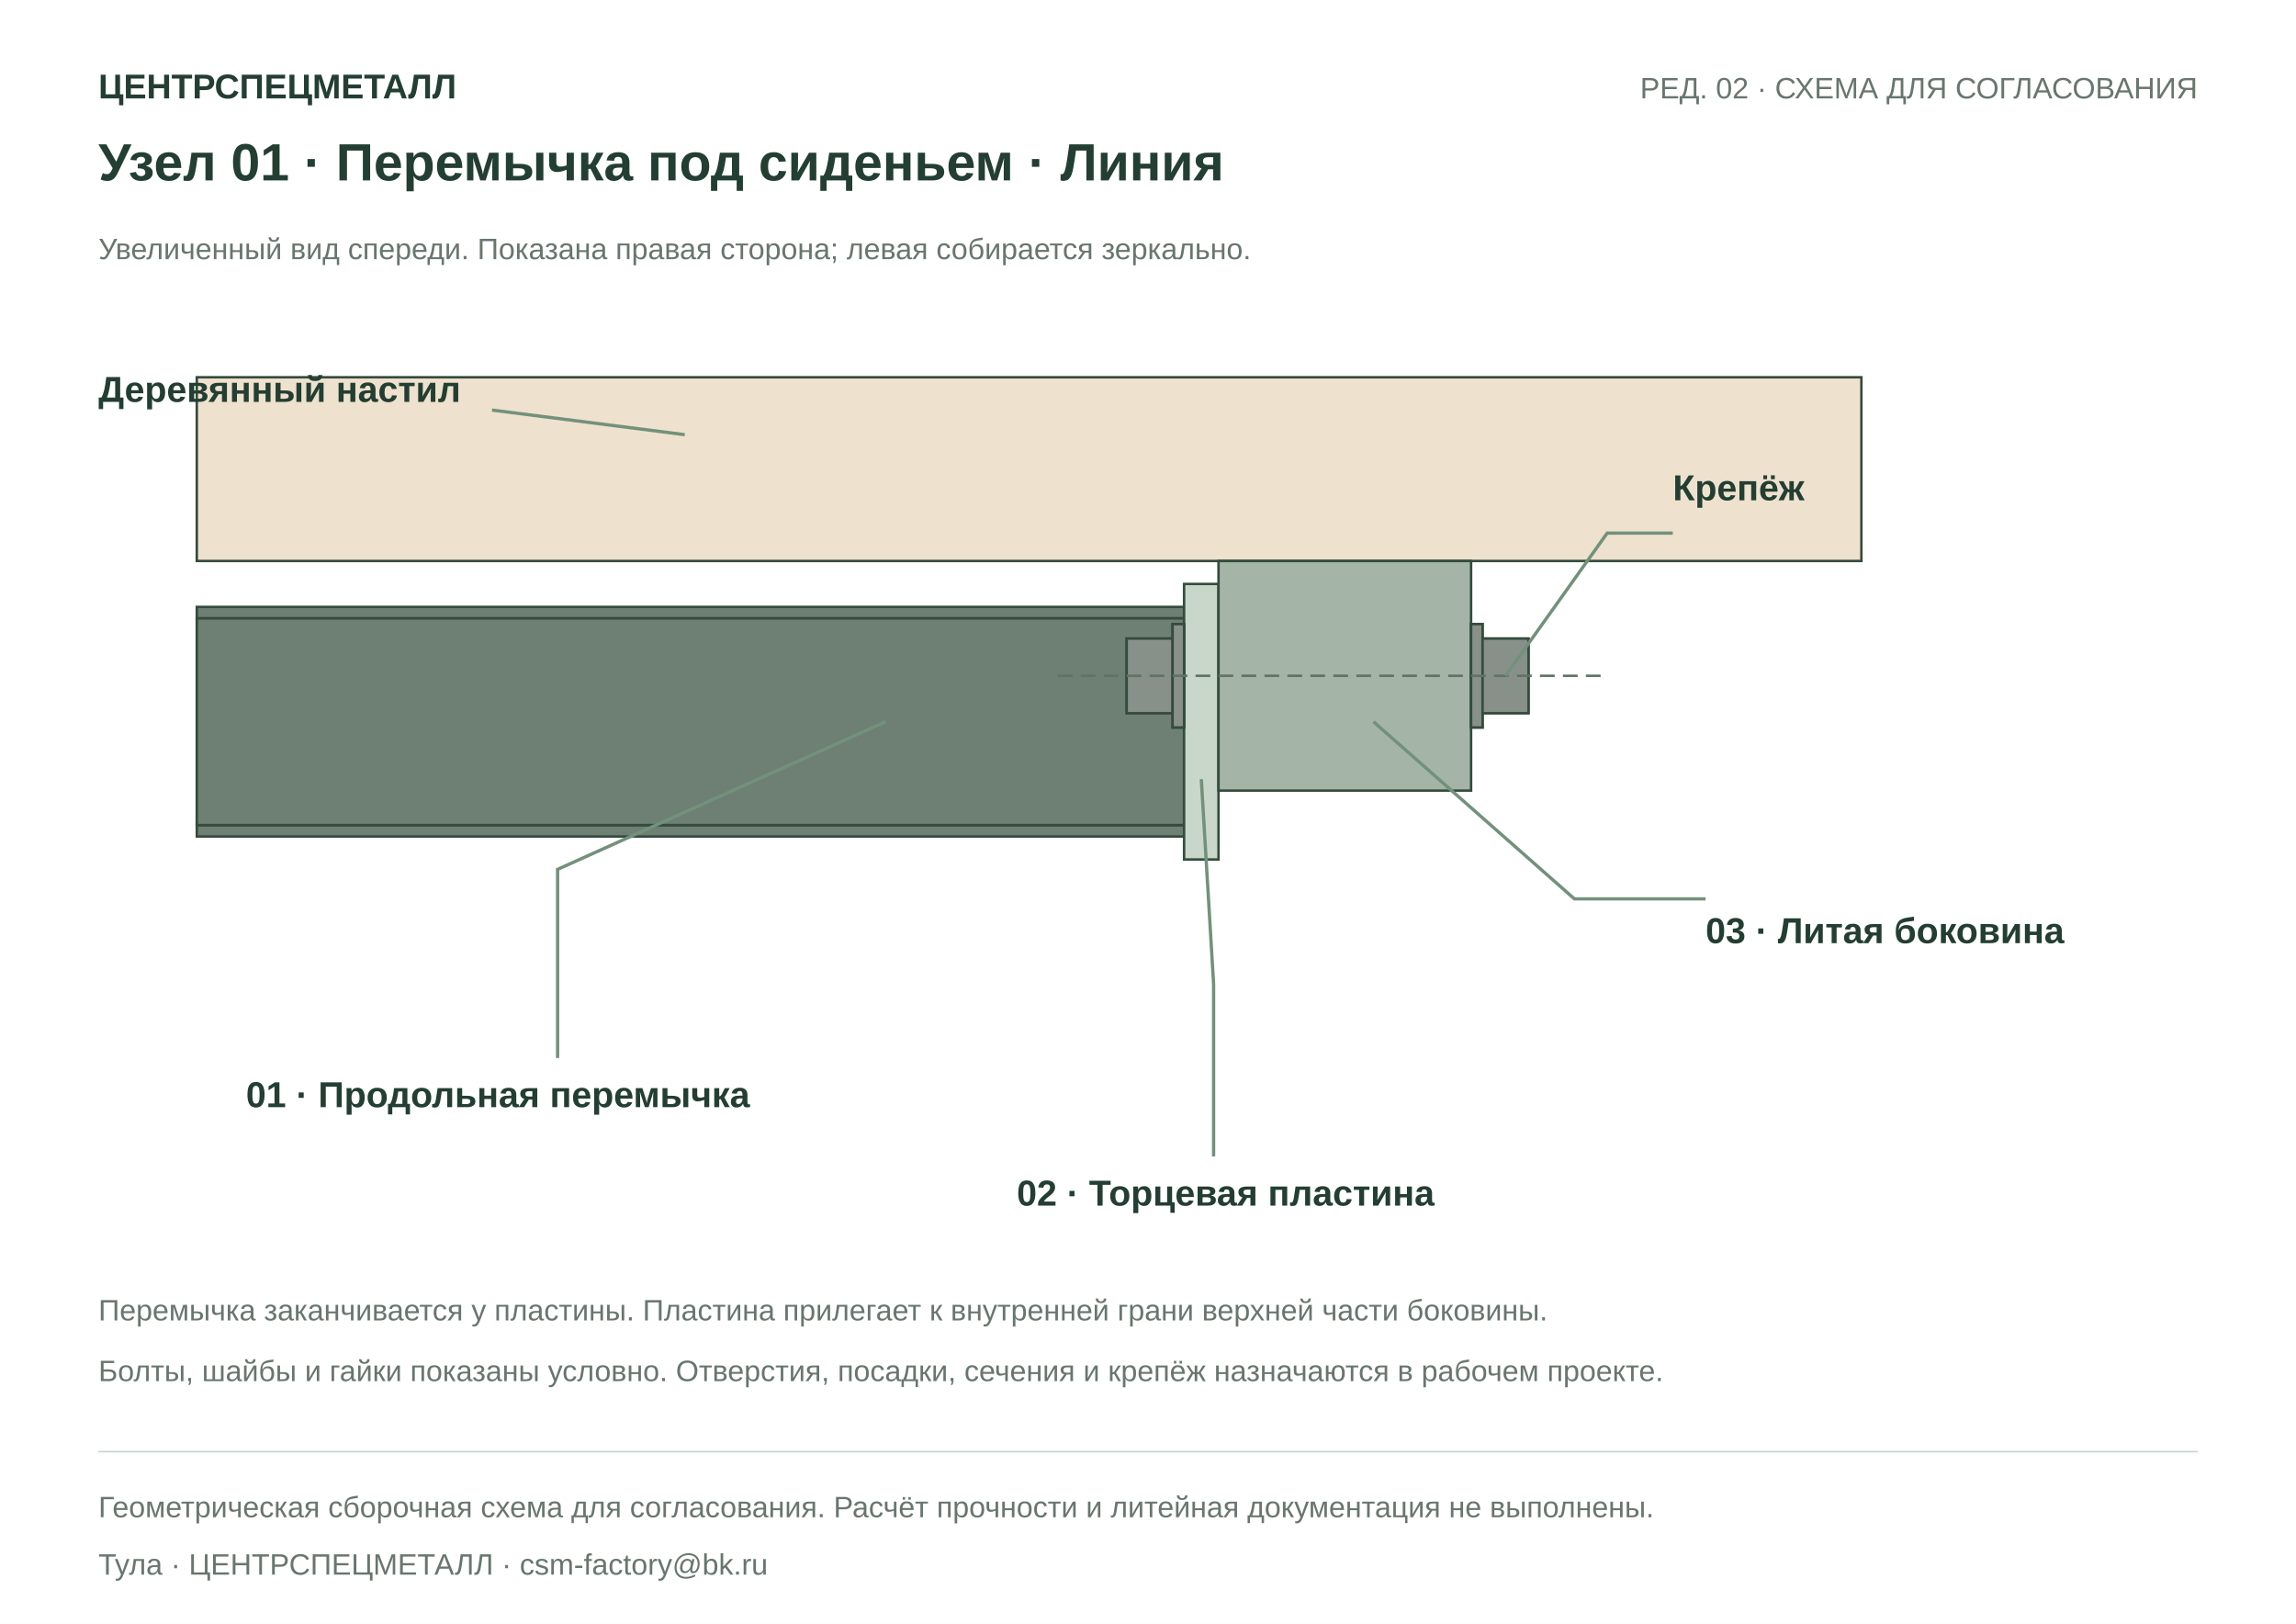
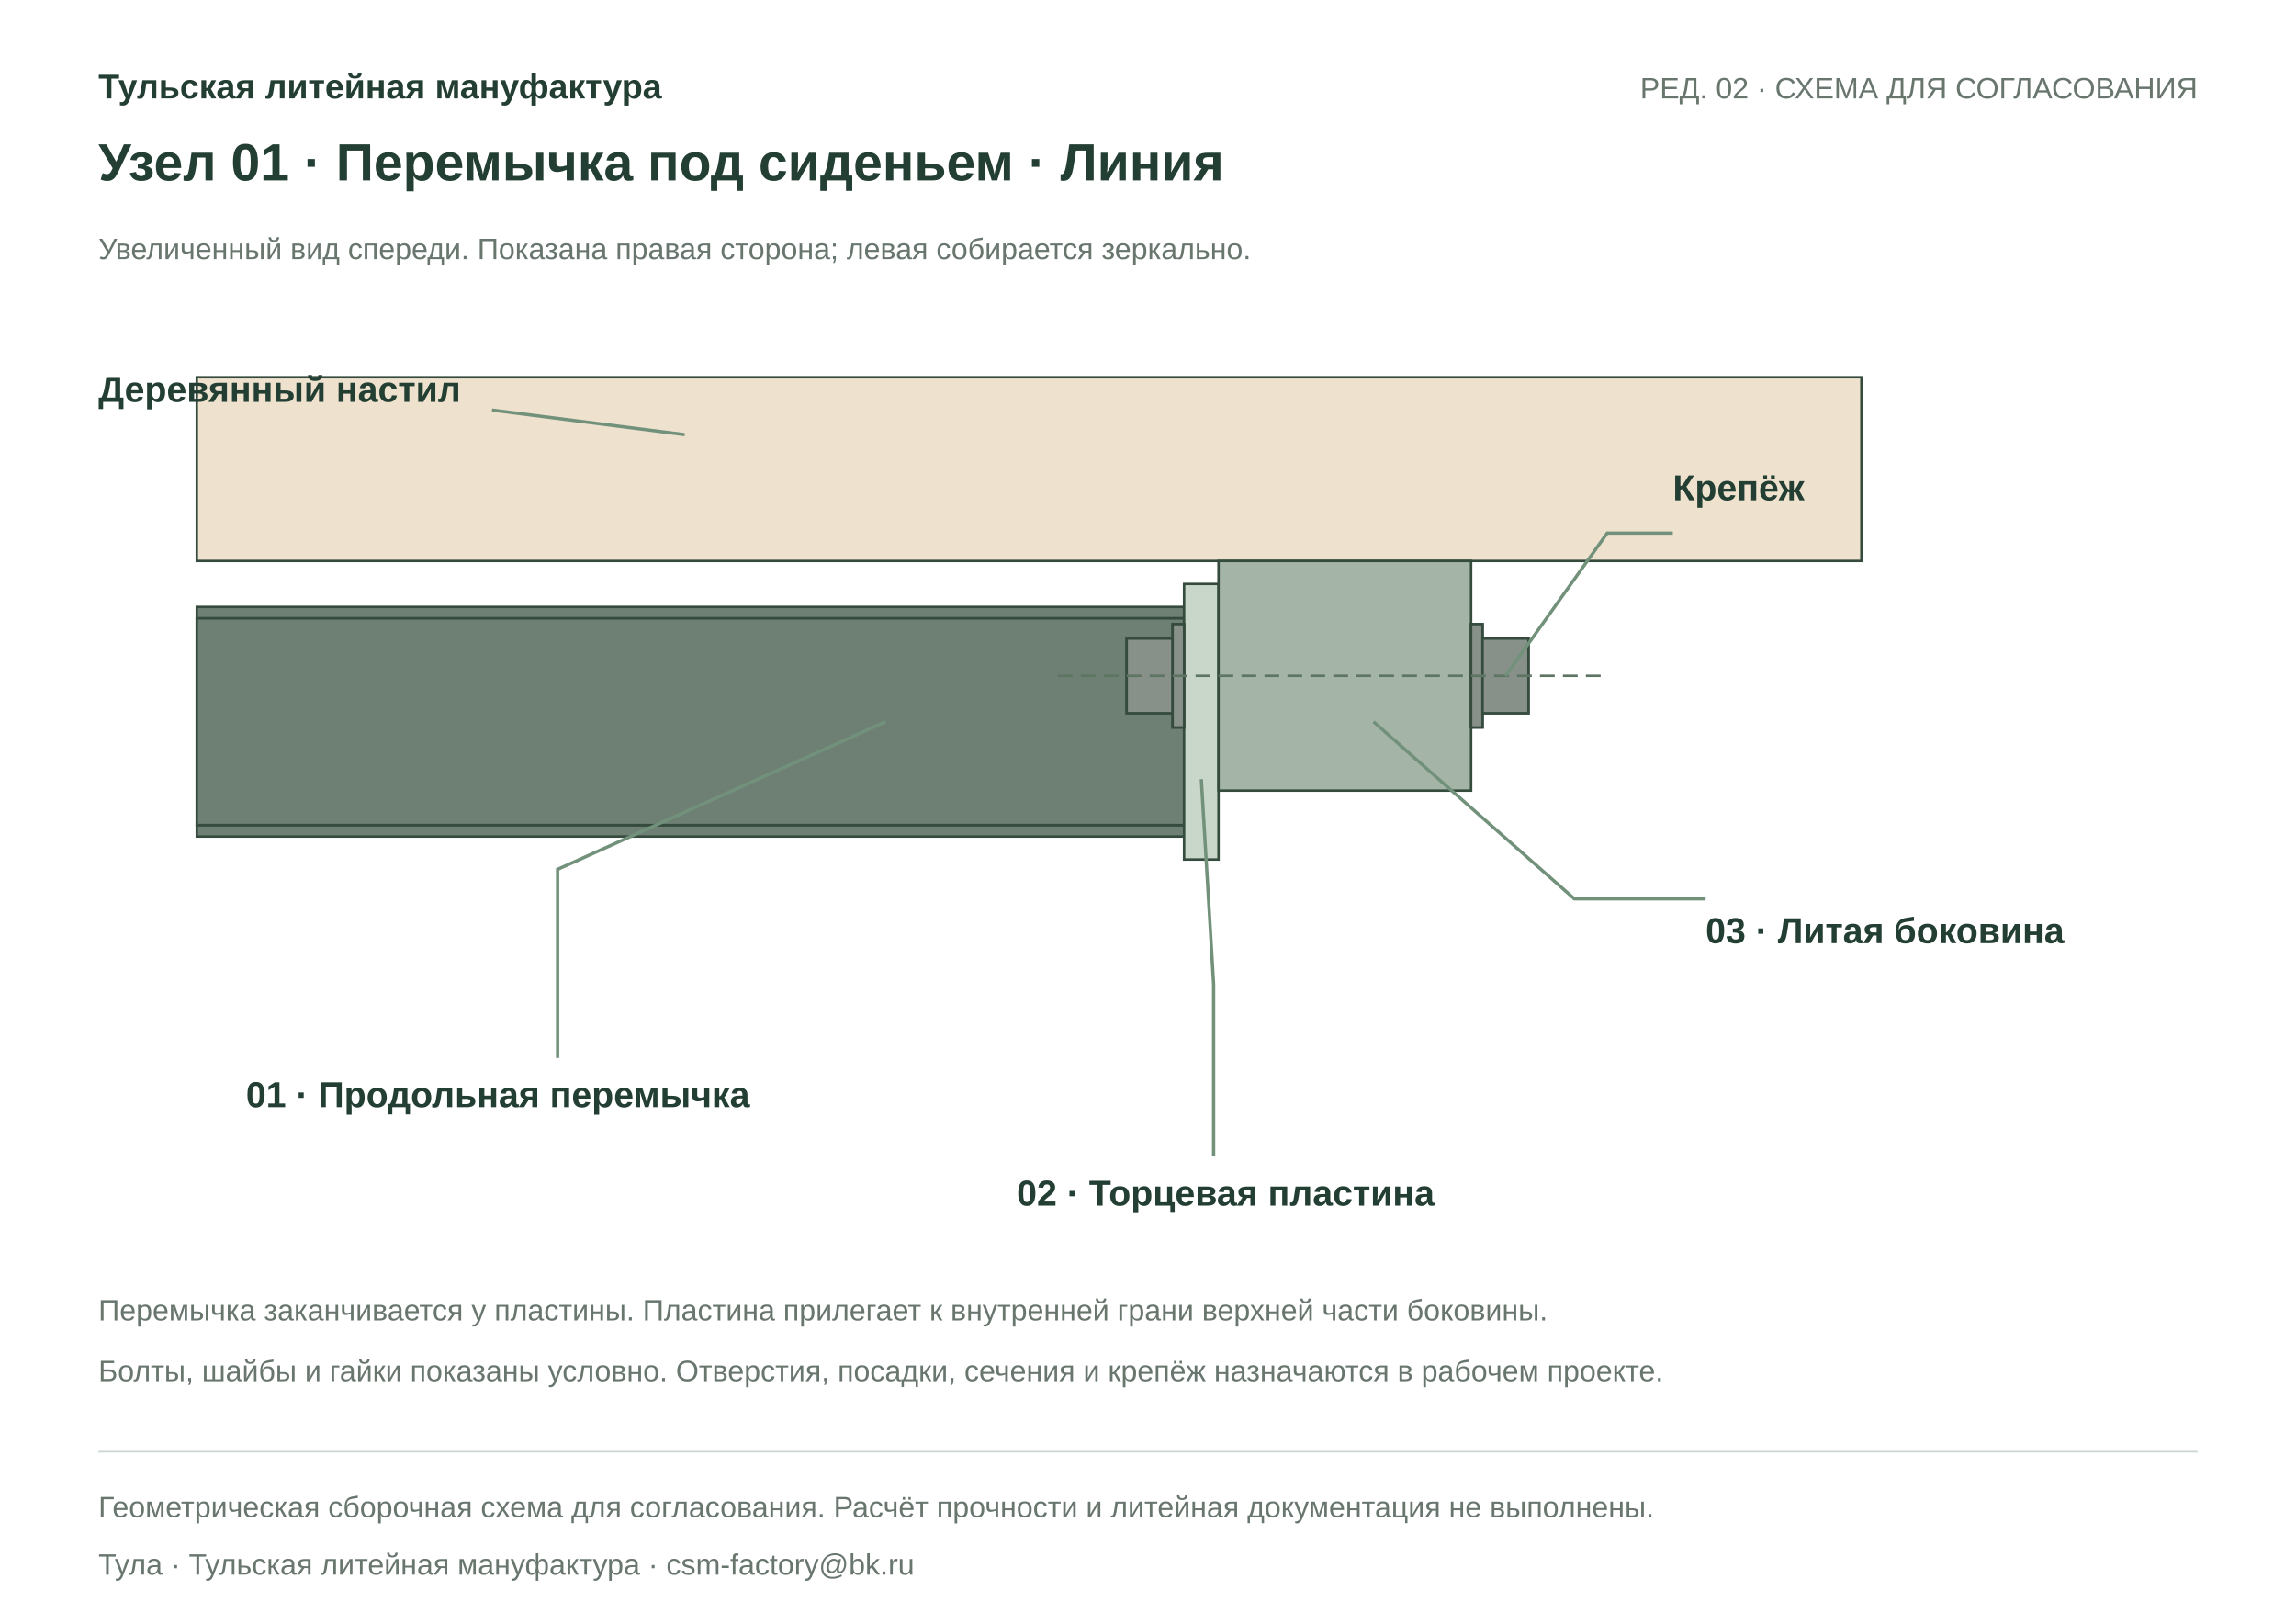
<svg xmlns="http://www.w3.org/2000/svg" width="1400" height="990" viewBox="0 0 1400 990">
  <rect width="1400" height="990" fill="white" />
  <style>text{font-family:Arial,sans-serif;fill:#233e32}.small{font-size:18px;fill:#68766e}.label{font-size:22px;font-weight:bold}.leader{fill:none;stroke:#72917b;stroke-width:2}</style>
-   <text x="60" y="60" font-size="21" font-weight="bold">ЦЕНТРСПЕЦМЕТАЛЛ</text>
+   <text x="60" y="60" font-size="21" font-weight="bold">Тульская литейная мануфактура</text>
  <text x="60" y="110" font-size="32" font-weight="bold">Узел 01 · Перемычка под сиденьем · Линия</text>
  <text x="1340" y="60" text-anchor="end" class="small">РЕД. 02 · СХЕМА ДЛЯ СОГЛАСОВАНИЯ</text>
  <text x="60" y="158" class="small">Увеличенный вид спереди. Показана правая сторона; левая собирается зеркально.</text>
  <rect x="120.0" y="230.0" width="1015.0" height="112.0" fill="#eee1ce" stroke="#344b3d" stroke-width="1.5" />
  <rect x="120.0" y="503.0" width="602.0" height="7.0" fill="#6e7f73" stroke="#344b3d" stroke-width="1.5" />
  <rect x="120.0" y="370.0" width="602.0" height="7.0" fill="#6e7f73" stroke="#344b3d" stroke-width="1.5" />
  <rect x="120.0" y="377.0" width="602.0" height="126.0" fill="#6e7f73" stroke="#344b3d" stroke-width="1.5" />
  <rect x="120.0" y="377.0" width="602.0" height="126.0" fill="#6e7f73" stroke="#344b3d" stroke-width="1.5" />
  <rect x="722.0" y="356.0" width="21.0" height="168.0" fill="#c9d7cb" stroke="#344b3d" stroke-width="1.5" />
  <rect x="743.0" y="342.0" width="154.0" height="140.0" fill="#a4b5a7" stroke="#344b3d" stroke-width="1.5" />
  <rect x="687.0" y="389.3" width="28.0" height="45.5" fill="#87918a" stroke="#344b3d" stroke-width="1.5" />
  <rect x="715.0" y="380.5" width="7.0" height="63.0" fill="#87918a" stroke="#344b3d" stroke-width="1.5" />
  <rect x="897.0" y="380.5" width="7.0" height="63.0" fill="#87918a" stroke="#344b3d" stroke-width="1.5" />
  <rect x="904.0" y="389.3" width="28.0" height="45.5" fill="#87918a" stroke="#344b3d" stroke-width="1.5" />
  <rect x="687.0" y="389.3" width="28.0" height="45.5" fill="#87918a" stroke="#344b3d" stroke-width="1.5" />
  <rect x="715.0" y="380.5" width="7.0" height="63.0" fill="#87918a" stroke="#344b3d" stroke-width="1.5" />
  <rect x="897.0" y="380.5" width="7.0" height="63.0" fill="#87918a" stroke="#344b3d" stroke-width="1.5" />
  <rect x="904.0" y="389.3" width="28.0" height="45.5" fill="#87918a" stroke="#344b3d" stroke-width="1.5" />
  <path d="M645.0 412.0H977.5" stroke="#5e7564" stroke-width="1.5" stroke-dasharray="9 5" />
  <text x="150" y="675" class="label">01 · Продольная перемычка</text>
  <path class="leader" d="M340 645V530L540.0 440.0" />
  <text x="620" y="735" class="label">02 · Торцевая пластина</text>
  <path class="leader" d="M740 705V600L732.5 475.0" />
  <text x="1040" y="575" class="label">03 · Литая боковина</text>
  <path class="leader" d="M1040 548H960L837.5 440.0" />
  <text x="60" y="245" class="label">Деревянный настил</text>
  <path class="leader" d="M300 250L417.5 265.0" />
  <text x="1020" y="305" class="label">Крепёж</text>
  <path class="leader" d="M1020 325H980L918.0 412.0" />
  <text x="60" y="805" class="small">Перемычка заканчивается у пластины. Пластина прилегает к внутренней грани верхней части боковины.</text>
  <text x="60" y="842" class="small">Болты, шайбы и гайки показаны условно. Отверстия, посадки, сечения и крепёж назначаются в рабочем проекте.</text>
  <path d="M60 885H1340" stroke="#cbd6ce" />
  <text x="60" y="925" class="small">Геометрическая сборочная схема для согласования. Расчёт прочности и литейная документация не выполнены.</text>
-   <text x="60" y="960" class="small">Тула · ЦЕНТРСПЕЦМЕТАЛЛ · csm-factory@bk.ru</text>
+   <text x="60" y="960" class="small">Тула · Тульская литейная мануфактура · csm-factory@bk.ru</text>
</svg>
